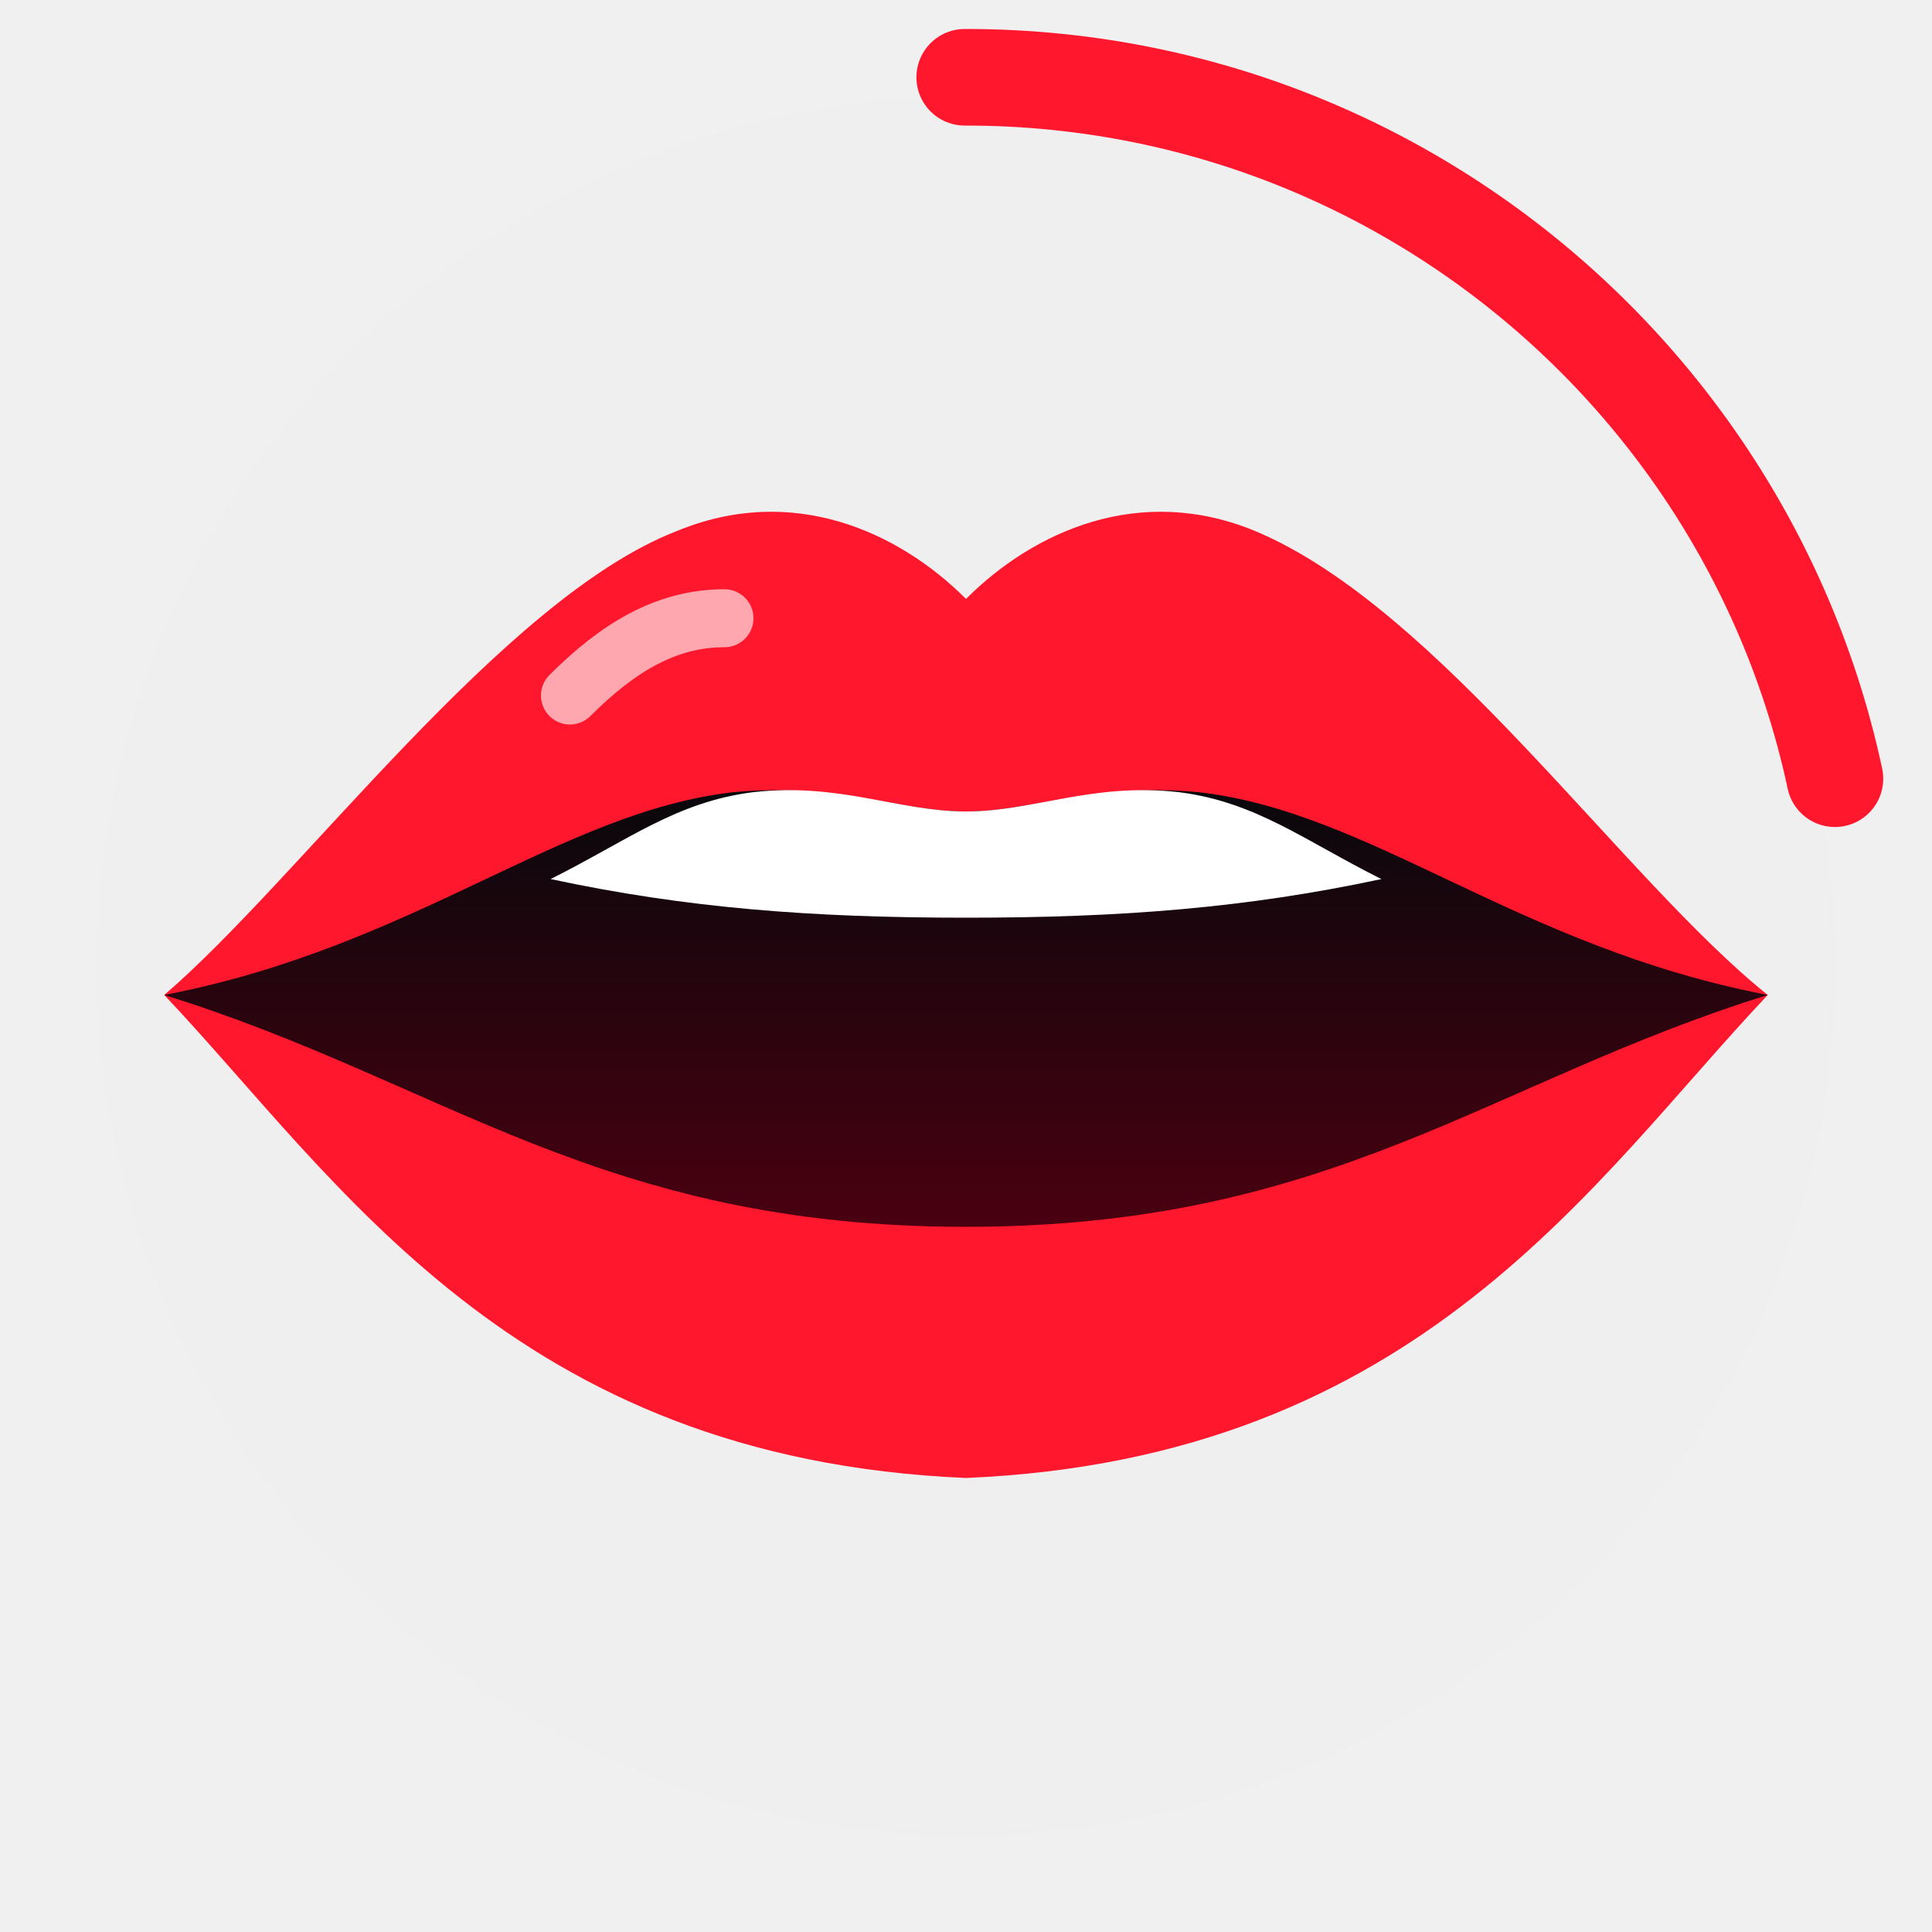
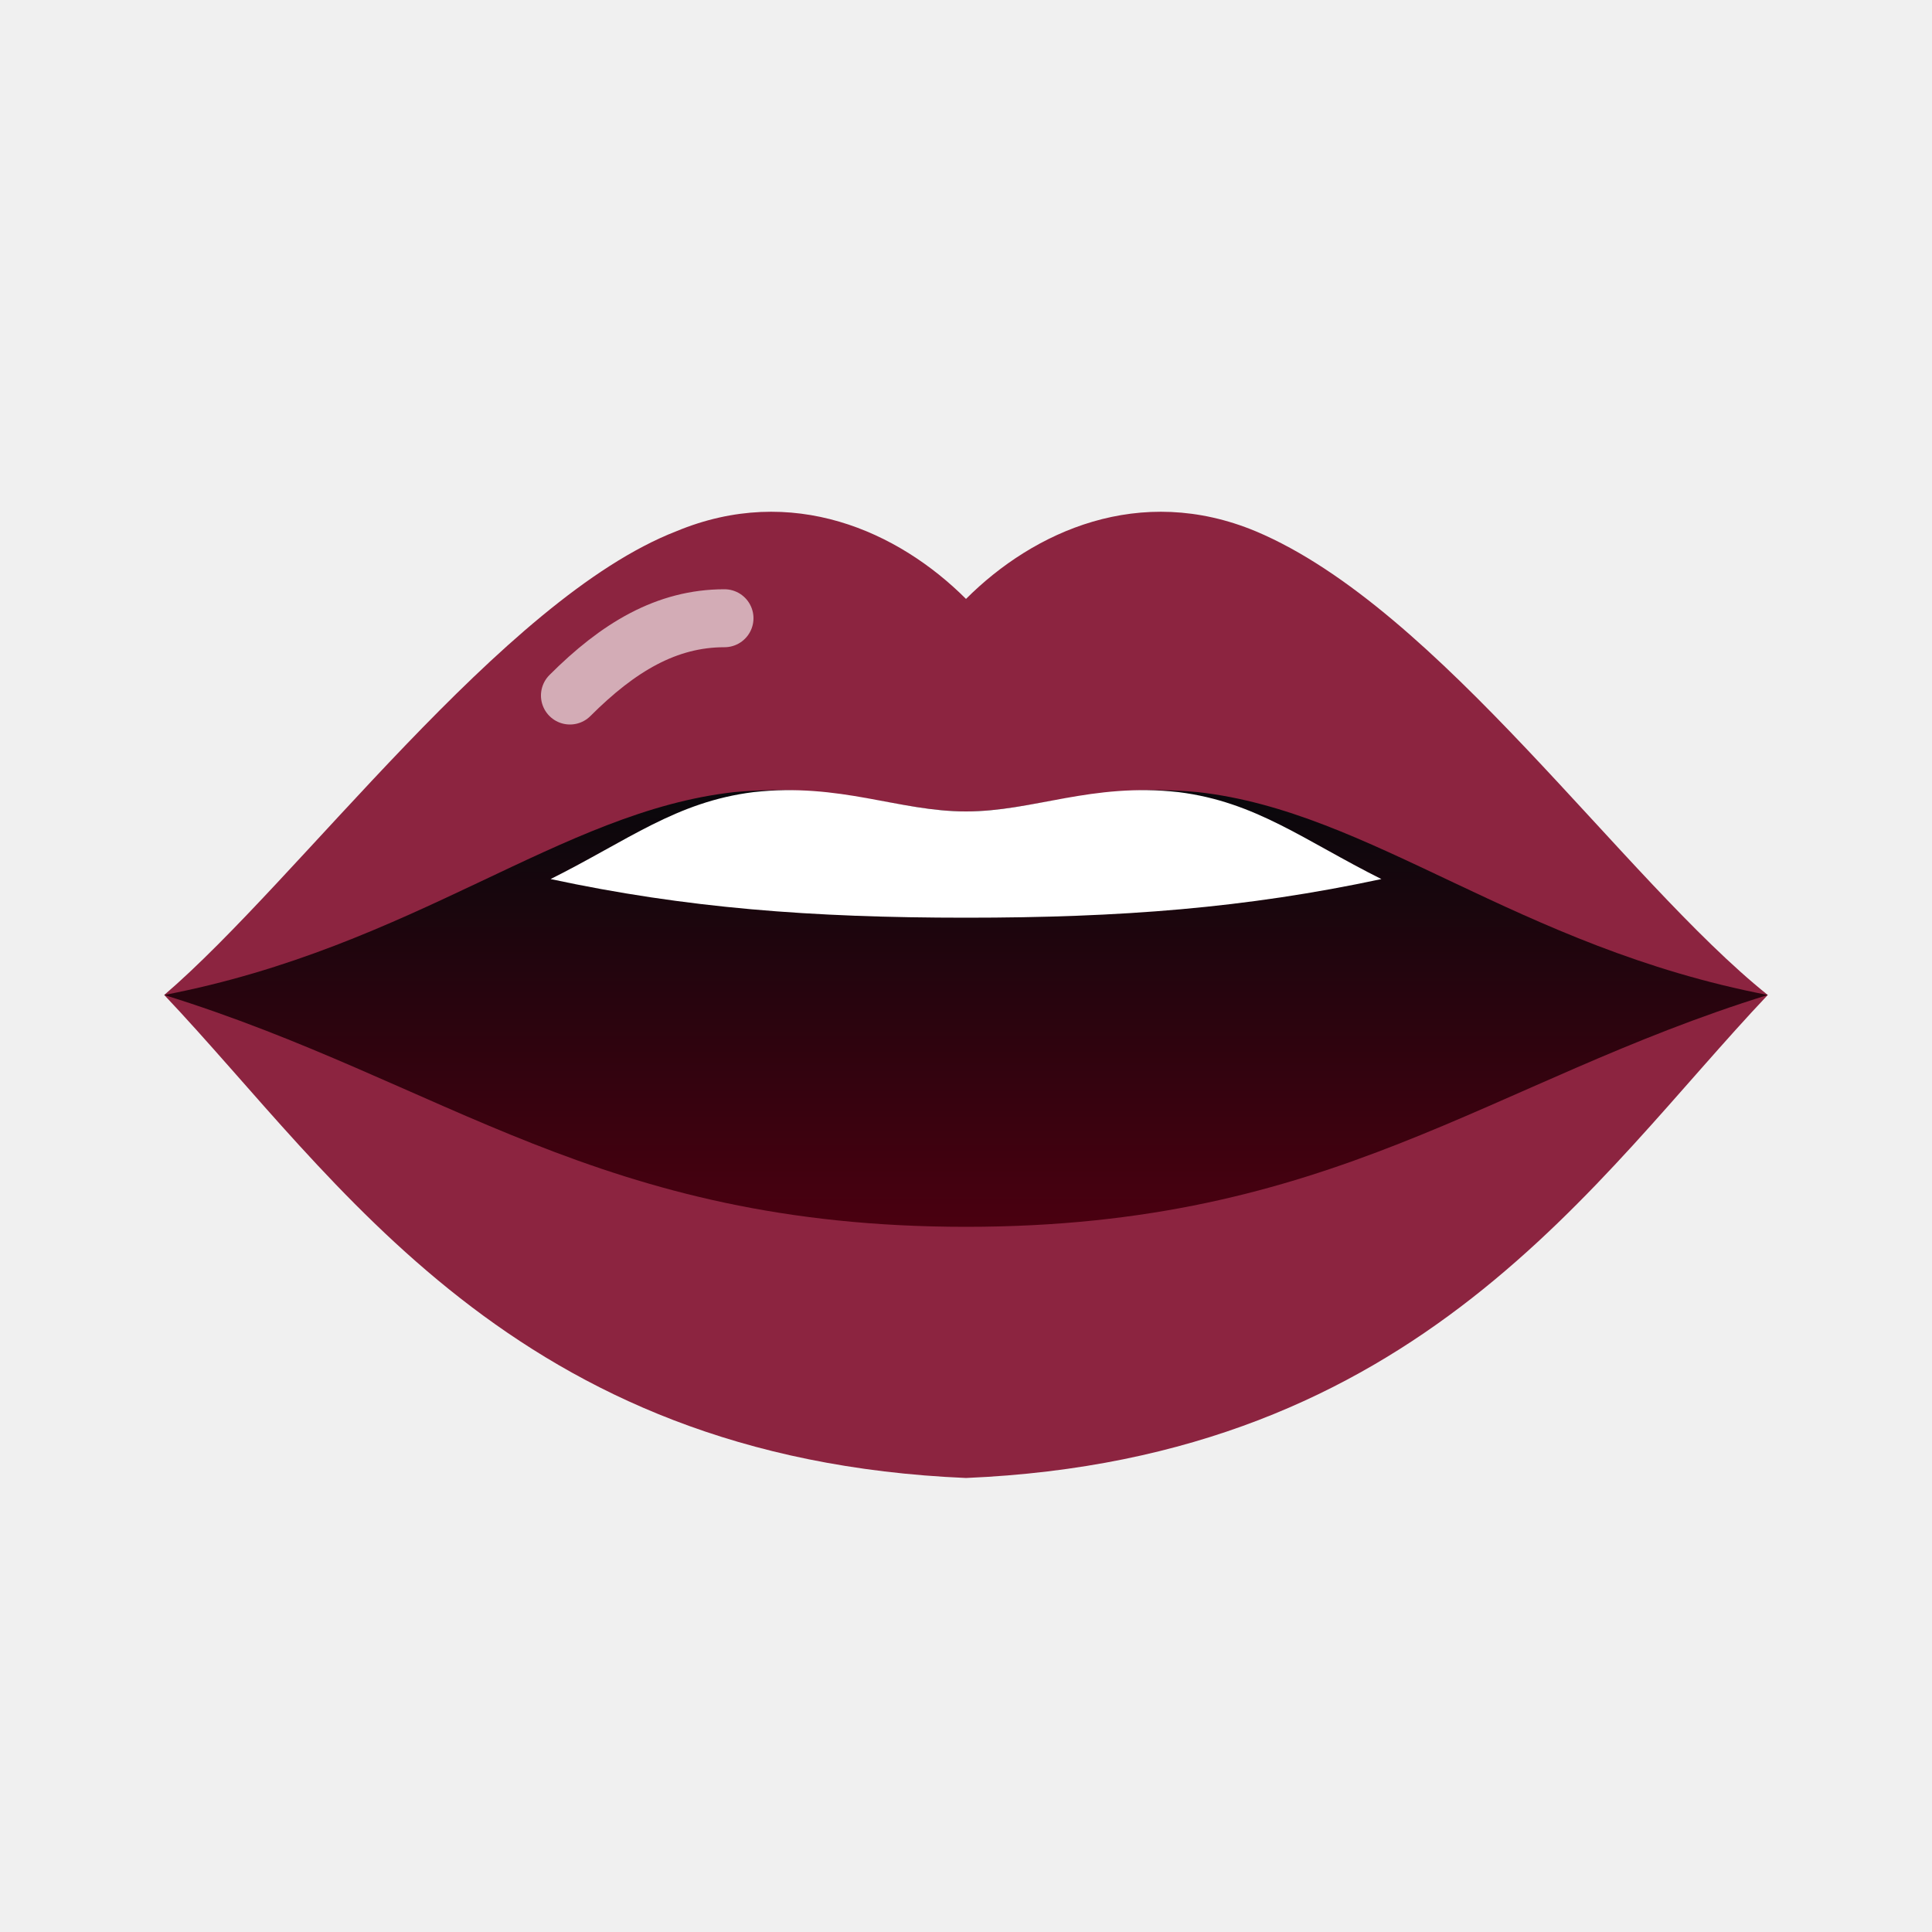
<svg xmlns="http://www.w3.org/2000/svg" width="200" height="200" viewBox="0 0 200 200" role="img" aria-labelledby="titre">
  <defs>
    <linearGradient id="bouche" x1="0" y1="0" x2="0" y2="1">
      <stop stop-color="#08080c" />
      <stop offset="1" stop-color="#4a0010" />
    </linearGradient>
  </defs>
-   <circle cx="100" cy="100" r="90" fill="#efefef" />
-   <path d="M 17 103 C 31 91 52 62 70 55 C 82 50 93 55 100 62 C 107 55 118 50 130 55 C 149 63 168 91 183 103 C 165 122 147 151 100 153 C 53 151 35 122 17 103 Z" fill="#ff172d" />
+   <path d="M 17 103 C 31 91 52 62 70 55 C 82 50 93 55 100 62 C 107 55 118 50 130 55 C 149 63 168 91 183 103 C 165 122 147 151 100 153 C 53 151 35 122 17 103 Z" fill="#8c2440" />
  <path d="M 17 103 C 43 98 58 84 76 82 C 87 81 93 84 100 84 C 107 84 113 81 124 82 C 142 84 157 98 183 103 C 154 112 138 127 100 127 C 62 127 46 112 17 103 Z" fill="url(#bouche)" />
  <path d="M 57 91 C 65 87 70 83 78 82 C 87 81 93 84 100 84 C 107 84 113 81 122 82 C 130 83 135 87 143 91 C 129 94 116 95 100 95 C 84 95 71 94 57 91 Z" fill="#fff" />
  <path d="M 59 72 C 64 67 69 64 75 64" fill="none" stroke="#fff" stroke-opacity=".62" stroke-width="6" stroke-linecap="round" />
-   <circle cx="100" cy="100" r="92" fill="none" stroke="#ff172d" stroke-width="10" stroke-linecap="round" stroke-dasharray="125 453" transform="rotate(-90 100 100)" />
</svg>
